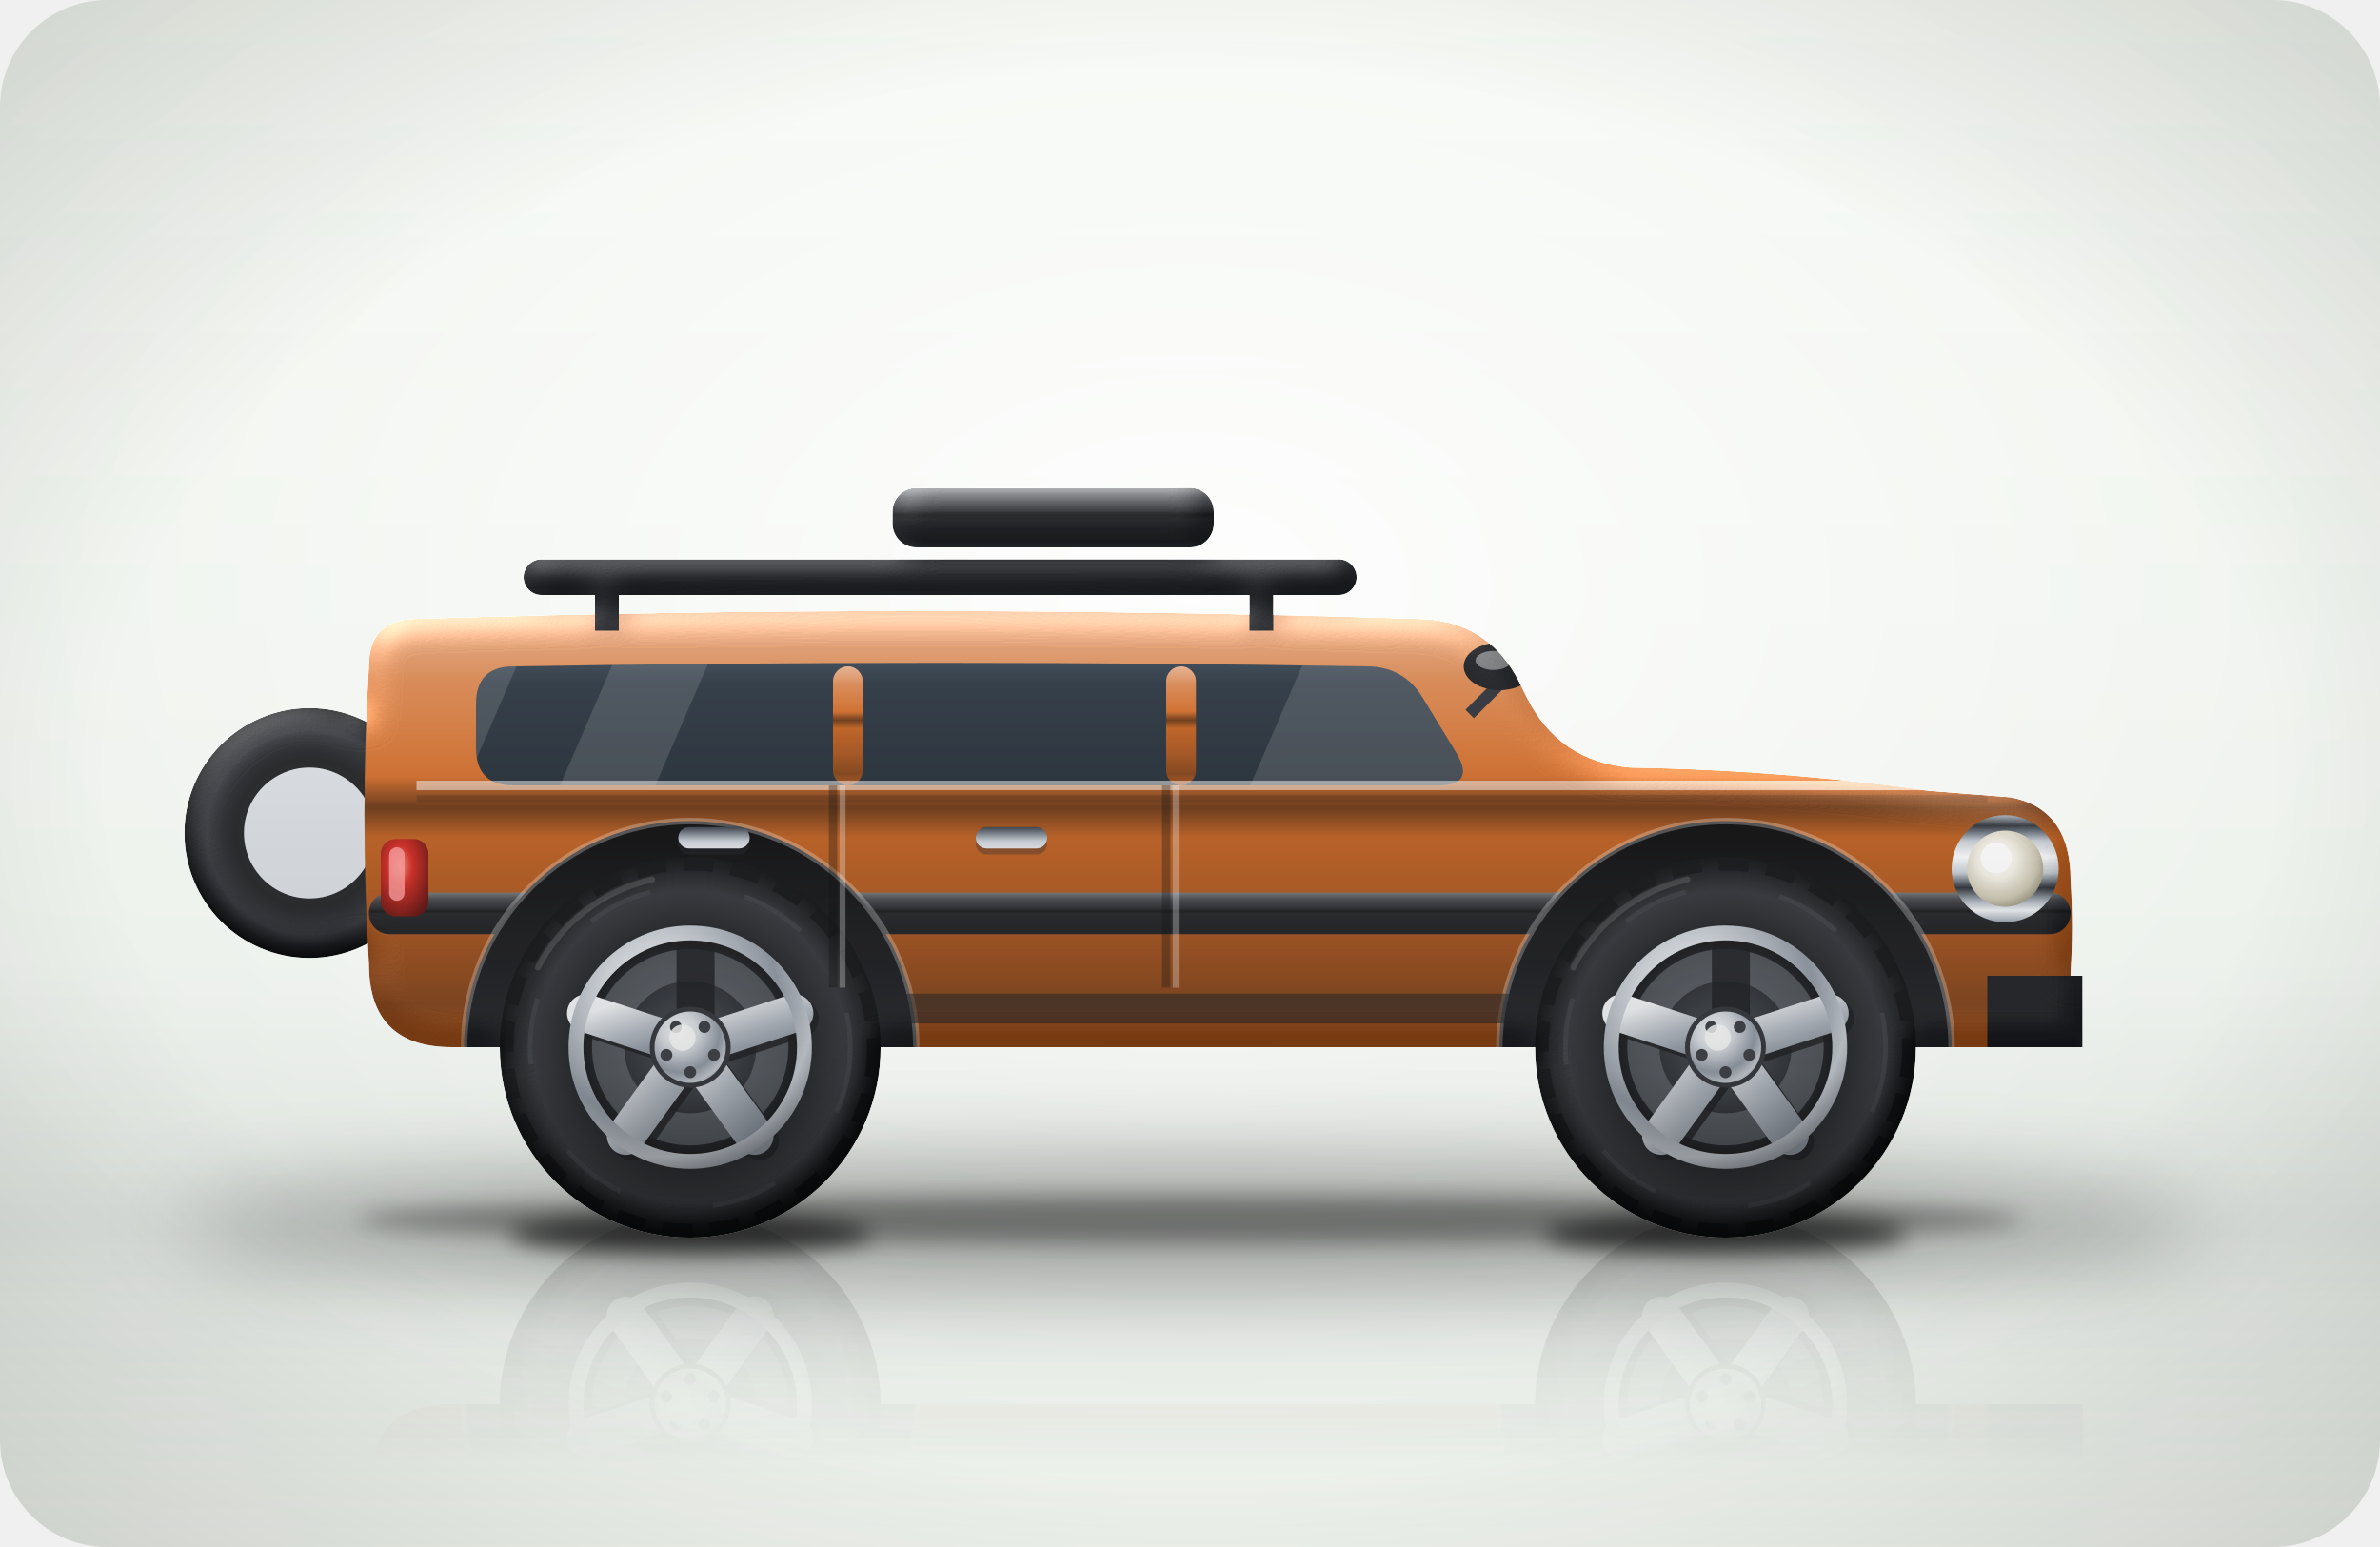
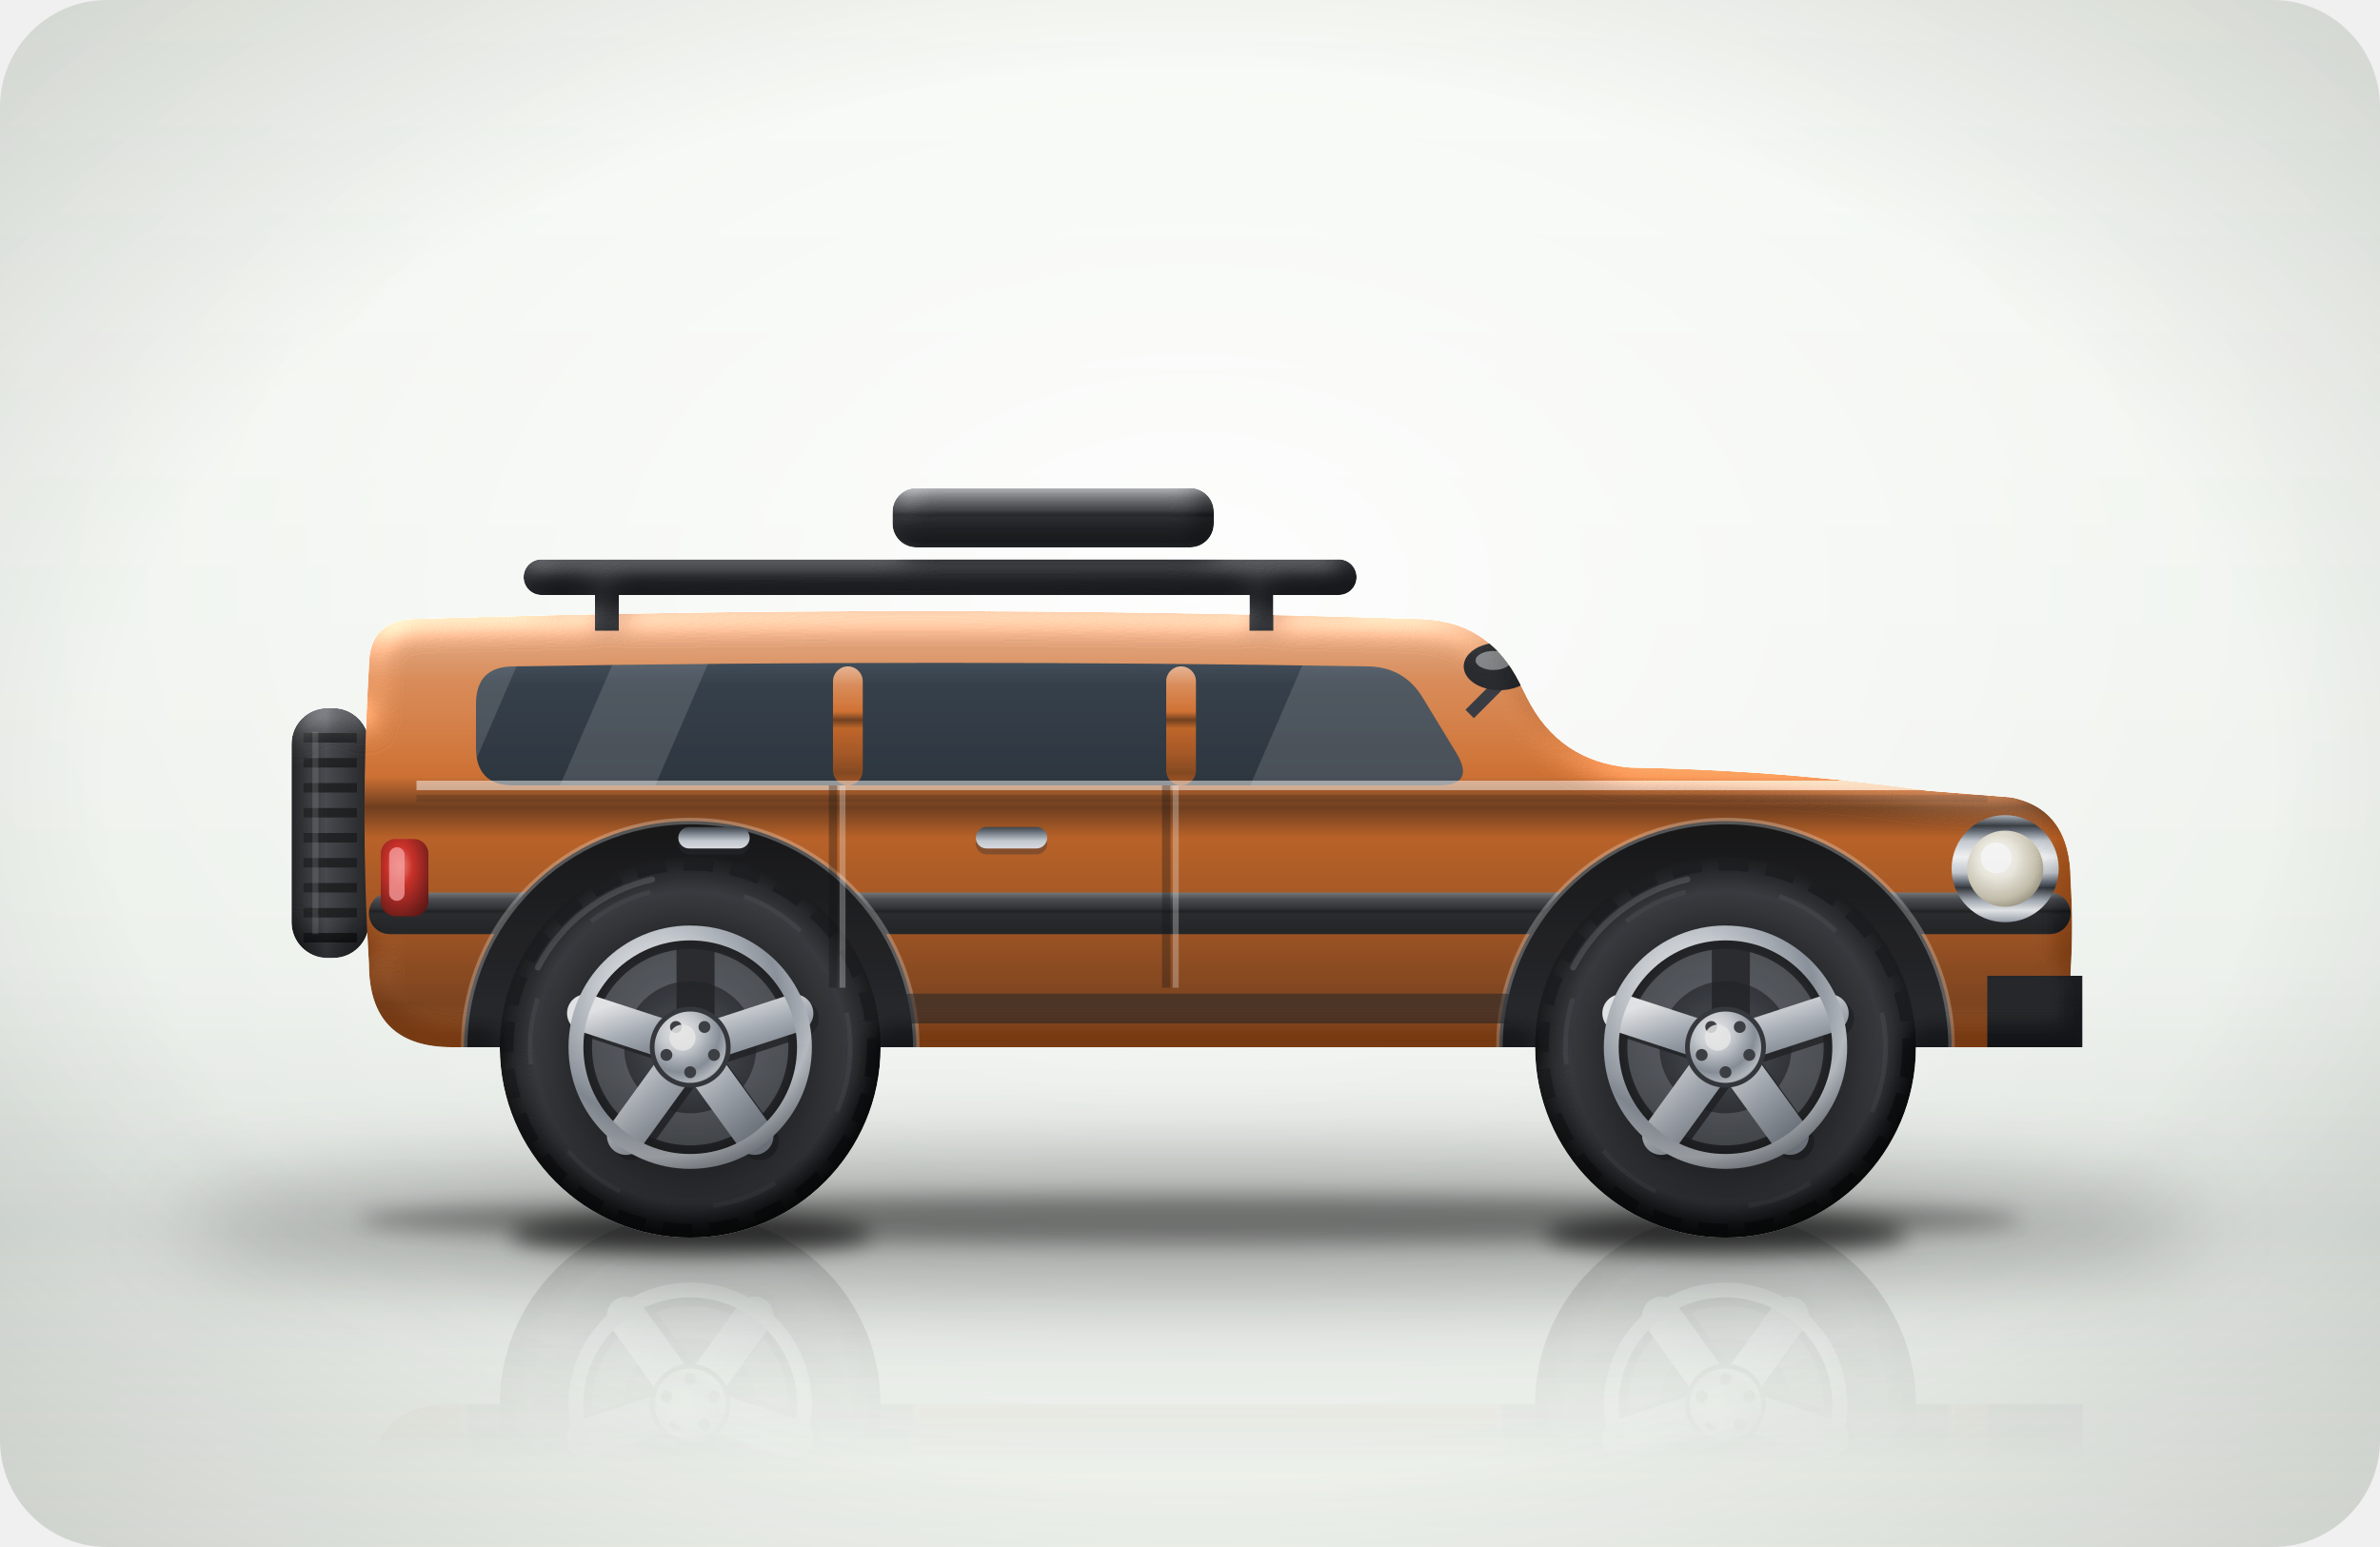
<svg xmlns="http://www.w3.org/2000/svg" viewBox="0 0 400 260" width="400" height="260">
  <defs>
    <linearGradient id="body" x1="0" y1="0" x2="0" y2="1">
      <stop offset="0" stop-color="#e5b08d" />
      <stop offset="0.16" stop-color="#d7844d" />
      <stop offset="0.38" stop-color="#ce6825" />
      <stop offset="0.45" stop-color="#66310e" />
      <stop offset="0.52" stop-color="#bb5a19" />
      <stop offset="0.72" stop-color="#a34e16" />
      <stop offset="0.9" stop-color="#7e3c11" />
      <stop offset="1" stop-color="#a34e16" />
    </linearGradient>
    <linearGradient id="accent" x1="0" y1="0" x2="0" y2="1">
      <stop offset="0" stop-color="#717375" />
      <stop offset="0.16" stop-color="#424347" />
      <stop offset="0.38" stop-color="#232529" />
      <stop offset="0.45" stop-color="#121315" />
      <stop offset="0.52" stop-color="#1b1d20" />
      <stop offset="0.72" stop-color="#181a1d" />
      <stop offset="0.9" stop-color="#141619" />
      <stop offset="1" stop-color="#181a1d" />
    </linearGradient>
    <linearGradient id="glassg" gradientUnits="userSpaceOnUse" x1="0" y1="70" x2="0" y2="160">
      <stop offset="0" stop-color="#9fb1c1" />
      <stop offset=".35" stop-color="#55687a" />
      <stop offset=".5" stop-color="#26313c" />
      <stop offset="1" stop-color="#121820" />
    </linearGradient>
    <pattern id="glass" patternUnits="userSpaceOnUse" width="400" height="260">
      <rect width="400" height="260" fill="url(#glassg)" />
      <path d="M70 40 L118 40 L40 220 L-8 220 Z M134 40 L150 40 L72 220 L56 220 Z M250 40 L292 40 L214 220 L172 220 Z M306 40 L318 40 L240 220 L228 220 Z" fill="#fff" opacity=".13" />
    </pattern>
    <linearGradient id="chrome" gradientUnits="userSpaceOnUse" x1="0" y1="0" x2="0" y2="9" spreadMethod="reflect">
      <stop offset="0" stop-color="#fbfcfd" />
      <stop offset=".3" stop-color="#c6ccd3" />
      <stop offset=".48" stop-color="#5a626d" />
      <stop offset=".58" stop-color="#262b31" />
      <stop offset=".82" stop-color="#a7afb9" />
      <stop offset="1" stop-color="#eef1f4" />
    </linearGradient>
    <radialGradient id="tire" cx=".5" cy=".5" r=".5">
      <stop offset="0" stop-color="#26282c" />
      <stop offset=".6" stop-color="#1b1c1f" />
      <stop offset=".82" stop-color="#2d2f34" />
      <stop offset=".93" stop-color="#18191c" />
      <stop offset="1" stop-color="#0a0b0c" />
    </radialGradient>
    <radialGradient id="rim" cx=".36" cy=".3" r=".85">
      <stop offset="0" stop-color="#ffffff" />
      <stop offset=".3" stop-color="#d6dbe1" />
      <stop offset=".62" stop-color="#8d95a0" />
      <stop offset=".8" stop-color="#c3c9d0" />
      <stop offset="1" stop-color="#5c636d" />
    </radialGradient>
    <radialGradient id="dish" cx=".5" cy=".5" r=".5">
      <stop offset=".55" stop-color="#000" stop-opacity="0" />
      <stop offset=".85" stop-color="#000" stop-opacity=".28" />
      <stop offset="1" stop-color="#fff" stop-opacity=".25" />
    </radialGradient>
    <radialGradient id="rimwell" cx=".5" cy=".5" r=".5">
      <stop offset="0" stop-color="#4a4f57" />
      <stop offset=".7" stop-color="#202328" />
      <stop offset="1" stop-color="#0d0e10" />
    </radialGradient>
    <linearGradient id="spoke" x1="0" y1="0" x2="1" y2="1">
      <stop offset="0" stop-color="#f4f6f8" />
      <stop offset=".5" stop-color="#b3bac3" />
      <stop offset="1" stop-color="#7e8692" />
    </linearGradient>
    <radialGradient id="gunmetal" cx=".38" cy=".32" r=".8">
      <stop offset="0" stop-color="#8b9098" />
      <stop offset=".6" stop-color="#4c5158" />
      <stop offset="1" stop-color="#26292e" />
    </radialGradient>
    <linearGradient id="whitewall" x1="0" y1="0" x2="0" y2="1">
      <stop offset="0" stop-color="#f6f5ef" />
      <stop offset="1" stop-color="#c9c7bd" />
    </linearGradient>
+     <linearGradient id="treadg" x1="0" y1="0" x2="1" y2="0">
+       <stop offset="0" stop-color="#0c0d0f" />
+       <stop offset=".45" stroke-width="0" stop-color="#3a3d42" />
+       <stop offset="1" stop-color="#16171a" />
+     </linearGradient>
    <linearGradient id="rubber" x1="0" y1="0" x2="0" y2="1">
      <stop offset="0" stop-color="#3a3d42" />
      <stop offset=".2" stop-color="#222428" />
      <stop offset=".8" stop-color="#16171a" />
      <stop offset="1" stop-color="#2a2c30" />
    </linearGradient>
    <linearGradient id="well" x1="0" y1="0" x2="0" y2="1">
      <stop offset="0" stop-color="#050506" />
      <stop offset="1" stop-color="#1c1e22" />
    </linearGradient>
    <radialGradient id="lamp" cx=".4" cy=".38" r=".7">
      <stop offset="0" stop-color="#ffffff" />
      <stop offset=".35" stop-color="#f4f1e6" />
      <stop offset=".75" stop-color="#c9c3ae" />
      <stop offset="1" stop-color="#8e8873" />
    </radialGradient>
    <radialGradient id="tail" cx=".4" cy=".35" r=".75">
      <stop offset="0" stop-color="#ff8a7a" />
      <stop offset=".35" stop-color="#d0241b" />
      <stop offset="1" stop-color="#5a0806" />
    </radialGradient>
    <linearGradient id="wood" x1="0" y1="0" x2="0" y2="1">
      <stop offset="0" stop-color="#a87447" />
      <stop offset=".5" stop-color="#7e5130" />
      <stop offset="1" stop-color="#5b371e" />
    </linearGradient>
    <linearGradient id="cyc" x1="0" y1="0" x2="0" y2="1">
      <stop offset="0" stop-color="#f7f8f9" />
      <stop offset=".62" stop-color="#eceef0" />
      <stop offset=".79" stop-color="#d9dcdf" />
      <stop offset=".84" stop-color="#e3e5e8" />
      <stop offset="1" stop-color="#f2f3f4" />
    </linearGradient>
    <radialGradient id="key" cx=".5" cy=".38" r=".6">
      <stop offset="0" stop-color="#fff" stop-opacity=".9" />
      <stop offset="1" stop-color="#fff" stop-opacity="0" />
    </radialGradient>
    <radialGradient id="vig" cx=".5" cy=".5" r=".75">
      <stop offset=".6" stop-color="#000" stop-opacity="0" />
      <stop offset="1" stop-color="#000" stop-opacity=".16" />
    </radialGradient>
    <linearGradient id="sheen" gradientUnits="userSpaceOnUse" x1="0" y1="60" x2="400" y2="200">
      <stop offset=".18" stop-color="#fff" stop-opacity="0" />
      <stop offset=".27" stop-color="#fff" stop-opacity=".26" />
      <stop offset=".33" stop-color="#fff" stop-opacity="0" />
      <stop offset=".6" stop-color="#fff" stop-opacity="0" />
      <stop offset=".66" stop-color="#fff" stop-opacity=".1" />
      <stop offset=".7" stop-color="#fff" stop-opacity="0" />
    </linearGradient>
    <linearGradient id="ao" gradientUnits="userSpaceOnUse" x1="0" y1="120" x2="0" y2="206">
      <stop offset="0" stop-color="#000" stop-opacity="0" />
      <stop offset=".7" stop-color="#000" stop-opacity=".1" />
      <stop offset="1" stop-color="#000" stop-opacity=".35" />
    </linearGradient>
    <linearGradient id="fadeg" gradientUnits="userSpaceOnUse" x1="0" y1="206" x2="0" y2="246">
      <stop offset="0" stop-color="#fff" stop-opacity=".9" />
      <stop offset="1" stop-color="#fff" stop-opacity="0" />
    </linearGradient>
    <mask id="fade" maskUnits="userSpaceOnUse" x="0" y="0" width="400" height="260">
      <rect x="0" y="206" width="400" height="54" fill="url(#fadeg)" />
    </mask>
    <filter id="white" x="0" y="0" width="1" height="1">
      <feColorMatrix type="matrix" values="0 0 0 0 1 0 0 0 0 1 0 0 0 0 1 0 0 0 1 0" />
    </filter>
    <mask id="carm" maskUnits="userSpaceOnUse" x="0" y="0" width="400" height="260">
      <use href="#car" filter="url(#white)" />
    </mask>
    <filter id="blur2" x="-50%" y="-300%" width="200%" height="700%">
      <feGaussianBlur stdDeviation="1.8" />
    </filter>
    <filter id="blur6" x="-30%" y="-400%" width="160%" height="900%">
      <feGaussianBlur stdDeviation="7" />
    </filter>
    <filter id="studio" x="-4%" y="-8%" width="108%" height="116%" color-interpolation-filters="sRGB">
      <feGaussianBlur in="SourceAlpha" stdDeviation="2.4" result="b" />
      <feDiffuseLighting in="b" surfaceScale="4" diffuseConstant="1.04" lighting-color="#fff" result="df">
        <feDistantLight azimuth="245" elevation="62" />
      </feDiffuseLighting>
      <feBlend in="SourceGraphic" in2="df" mode="multiply" result="lit" />
      <feSpecularLighting in="b" surfaceScale="4" specularConstant=".7" specularExponent="26" lighting-color="#fff" result="sp">
        <feDistantLight azimuth="245" elevation="50" />
      </feSpecularLighting>
      <feComposite in="sp" in2="lit" operator="arithmetic" k1="0" k2=".55" k3="1" k4="0" result="all" />
      <feComposite in="all" in2="SourceAlpha" operator="in" />
    </filter>
    <g id="tpl">
-       <circle cx="52" cy="140" r="21" fill="url(#tire)" />
-       <circle cx="52" cy="140" r="11" fill="#d9dde3" />
+       <rect x="59" y="135" width="6" height="10" rx="1" fill="#141518" />
+       <rect x="49" y="119" width="13" height="42" rx="6" fill="url(#treadg)" />
+       <path d="M51 124.0 H60" stroke="#08090a" stroke-width="1.6" opacity=".8" />
+       <path d="M51 128.2 H60" stroke="#08090a" stroke-width="1.6" opacity=".8" />
+       <path d="M51 132.4 H60" stroke="#08090a" stroke-width="1.6" opacity=".8" />
+       <path d="M51 136.6 H60" stroke="#08090a" stroke-width="1.6" opacity=".8" />
+       <path d="M51 140.8 H60" stroke="#08090a" stroke-width="1.6" opacity=".8" />
+       <path d="M51 145.0 H60" stroke="#08090a" stroke-width="1.6" opacity=".8" />
+       <path d="M51 149.2 H60" stroke="#08090a" stroke-width="1.6" opacity=".8" />
+       <path d="M51 153.4 H60" stroke="#08090a" stroke-width="1.6" opacity=".8" />
+       <path d="M51 157.6 H60" stroke="#08090a" stroke-width="1.6" opacity=".8" />
+       <path d="M53 123 V157" stroke="#fff" stroke-width="1" opacity=".12" />
      <path d="M62.0 162.0Q60.5 137.0 62.0 112.0Q62.0 104.0 70.0 104.0Q154.0 101.4 237.9 104.0Q250.0 104.0 255.4 114.8L256.6 117.2Q262.0 128.0 274.0 129.0Q299.2 129.4 324.0 132.9Q338.0 134.0 338.0 134.0Q348.0 136.0 348.0 148.0Q348.5 155.7 348.0 163.4Q348.0 176.0 335.4 176.0L76.0 176.0Q62.0 176.0 62.0 162.0Z" fill="url(#body)" />
      <path d="M86.3 112.0Q158.0 110.8 229.7 112.0Q236.0 112.0 239.2 117.4L244.8 126.6Q248.0 132.0 241.7 132.0L86.3 132.0Q80.0 132.0 80.0 125.7L80.0 118.3Q80.0 112.0 86.3 112.0Z" fill="url(#glass)" />
      <rect x="140" y="112" width="5" height="20" rx="2.5" fill="url(#body)" />
      <rect x="196" y="112" width="5" height="20" rx="2.5" fill="url(#body)" />
      <rect x="88" y="94" width="140" height="6" rx="3" fill="#17191d" />
      <rect x="100" y="98" width="4" height="8" fill="#17191d" />
      <rect x="210" y="98" width="4" height="8" fill="#17191d" />
      <rect x="150" y="82" width="54" height="10" rx="4" fill="url(#accent)" />
      <rect x="62" y="150" width="286" height="7" rx="3.5" fill="url(#accent)" />
      <rect x="334" y="164" width="16" height="12" fill="#17191d" />
      <circle cx="338" cy="146" r="6" fill="url(#lamp)" />
      <path d="M78 176 A38 38 0 0 1 154 176 Z" fill="url(#well)" />
      <path d="M78 176 A38 38 0 0 1 154 176" fill="none" stroke="#fff" stroke-width="1.1" opacity=".28" />
      <circle cx="116" cy="176" r="32" fill="url(#tire)" />
      <circle cx="116" cy="176" r="30.8" fill="none" stroke="#0b0c0e" stroke-width="2.2" stroke-dasharray="5.1 2.9" opacity=".9" />
      <circle cx="116" cy="176" r="26.9" fill="none" stroke="#3a3d43" stroke-width=".8" stroke-dasharray="11.2 16.0" opacity=".7" />
      <circle cx="116" cy="176" r="20.0" fill="#1a1c20" />
      <circle cx="116" cy="176" r="19.2" fill="url(#rimwell)" />
      <circle cx="116" cy="176" r="13.8" fill="none" stroke="#6f747b" stroke-width="5.4" opacity=".55" />
      <path d="M116.9 176.9 L116.9 158.5" stroke="#121316" stroke-width="6.4" stroke-linecap="round" opacity=".8" />
      <path d="M116 176 L116.0 157.6" stroke="url(#spoke)" stroke-width="6.4" stroke-linecap="round" />
      <path d="M116.9 176.9 L134.4 171.2" stroke="#121316" stroke-width="6.4" stroke-linecap="round" opacity=".8" />
      <path d="M116 176 L133.5 170.3" stroke="url(#spoke)" stroke-width="6.4" stroke-linecap="round" />
      <path d="M116.9 176.9 L127.7 191.8" stroke="#121316" stroke-width="6.4" stroke-linecap="round" opacity=".8" />
      <path d="M116 176 L126.8 190.9" stroke="url(#spoke)" stroke-width="6.4" stroke-linecap="round" />
      <path d="M116.9 176.9 L106.1 191.8" stroke="#121316" stroke-width="6.4" stroke-linecap="round" opacity=".8" />
      <path d="M116 176 L105.2 190.9" stroke="url(#spoke)" stroke-width="6.4" stroke-linecap="round" />
      <path d="M116.9 176.9 L99.4 171.2" stroke="#121316" stroke-width="6.4" stroke-linecap="round" opacity=".8" />
      <path d="M116 176 L98.5 170.3" stroke="url(#spoke)" stroke-width="6.4" stroke-linecap="round" />
      <circle cx="116" cy="176" r="19.2" fill="none" stroke="url(#rim)" stroke-width="2.5" />
      <circle cx="116" cy="176" r="6.4" fill="url(#rim)" />
      <circle cx="116" cy="176" r="6.4" fill="none" stroke="#2b2e33" stroke-width=".8" />
      <circle cx="118.4" cy="172.6" r="1.0" fill="#33363c" />
      <circle cx="120.0" cy="177.3" r="1.0" fill="#33363c" />
      <circle cx="116.0" cy="180.2" r="1.0" fill="#33363c" />
      <circle cx="112.0" cy="177.3" r="1.0" fill="#33363c" />
      <circle cx="113.6" cy="172.6" r="1.0" fill="#33363c" />
      <circle cx="114.7" cy="174.4" r="2.2" fill="#fff" opacity=".85" />
      <path d="M90.4 162.6 A28.8 28.8 0 0 1 109.6 147.8" fill="none" stroke="#fff" stroke-width="1" opacity=".14" stroke-linecap="round" />
      <path d="M252 176 A38 38 0 0 1 328 176 Z" fill="url(#well)" />
      <path d="M252 176 A38 38 0 0 1 328 176" fill="none" stroke="#fff" stroke-width="1.1" opacity=".28" />
      <circle cx="290" cy="176" r="32" fill="url(#tire)" />
      <circle cx="290" cy="176" r="30.8" fill="none" stroke="#0b0c0e" stroke-width="2.2" stroke-dasharray="5.1 2.9" opacity=".9" />
      <circle cx="290" cy="176" r="26.9" fill="none" stroke="#3a3d43" stroke-width=".8" stroke-dasharray="11.2 16.0" opacity=".7" />
      <circle cx="290" cy="176" r="20.0" fill="#1a1c20" />
      <circle cx="290" cy="176" r="19.2" fill="url(#rimwell)" />
      <circle cx="290" cy="176" r="13.8" fill="none" stroke="#6f747b" stroke-width="5.4" opacity=".55" />
      <path d="M290.9 176.9 L290.9 158.5" stroke="#121316" stroke-width="6.4" stroke-linecap="round" opacity=".8" />
      <path d="M290 176 L290.0 157.6" stroke="url(#spoke)" stroke-width="6.4" stroke-linecap="round" />
      <path d="M290.9 176.9 L308.4 171.2" stroke="#121316" stroke-width="6.4" stroke-linecap="round" opacity=".8" />
      <path d="M290 176 L307.5 170.3" stroke="url(#spoke)" stroke-width="6.4" stroke-linecap="round" />
      <path d="M290.9 176.9 L301.7 191.8" stroke="#121316" stroke-width="6.4" stroke-linecap="round" opacity=".8" />
      <path d="M290 176 L300.8 190.9" stroke="url(#spoke)" stroke-width="6.4" stroke-linecap="round" />
      <path d="M290.9 176.9 L280.1 191.8" stroke="#121316" stroke-width="6.4" stroke-linecap="round" opacity=".8" />
      <path d="M290 176 L279.2 190.9" stroke="url(#spoke)" stroke-width="6.4" stroke-linecap="round" />
      <path d="M290.9 176.9 L273.4 171.2" stroke="#121316" stroke-width="6.4" stroke-linecap="round" opacity=".8" />
      <path d="M290 176 L272.5 170.3" stroke="url(#spoke)" stroke-width="6.4" stroke-linecap="round" />
      <circle cx="290" cy="176" r="19.2" fill="none" stroke="url(#rim)" stroke-width="2.5" />
      <circle cx="290" cy="176" r="6.4" fill="url(#rim)" />
      <circle cx="290" cy="176" r="6.4" fill="none" stroke="#2b2e33" stroke-width=".8" />
      <circle cx="292.4" cy="172.6" r="1.0" fill="#33363c" />
      <circle cx="294.0" cy="177.3" r="1.0" fill="#33363c" />
      <circle cx="290.0" cy="180.2" r="1.0" fill="#33363c" />
      <circle cx="286.0" cy="177.3" r="1.0" fill="#33363c" />
      <circle cx="287.6" cy="172.6" r="1.0" fill="#33363c" />
      <circle cx="288.7" cy="174.4" r="2.2" fill="#fff" opacity=".85" />
      <path d="M264.4 162.6 A28.8 28.8 0 0 1 283.6 147.8" fill="none" stroke="#fff" stroke-width="1" opacity=".14" stroke-linecap="round" />
    </g>
    <mask id="tplm" maskUnits="userSpaceOnUse" x="0" y="0" width="400" height="260">
      <use href="#tpl" filter="url(#white)" />
    </mask>
    <g id="car">
      <use href="#tpl" />
      <g mask="url(#tplm)">
        <path d="M70 132 H334" stroke="#fff" stroke-width="1.6" opacity=".5" />
        <path d="M70 134.2 H334" stroke="#000" stroke-width="1.2" opacity=".16" />
        <rect x="151" y="167" width="104" height="5" rx="2" fill="#17191d" opacity=".55" />
        <path d="M140 132 V166" stroke="#000" stroke-width="1.4" opacity=".32" />
        <path d="M141.6 132 V166" stroke="#fff" stroke-width="1" opacity=".3" />
        <path d="M196 132 V166" stroke="#000" stroke-width="1.4" opacity=".32" />
        <path d="M197.6 132 V166" stroke="#fff" stroke-width="1" opacity=".3" />
        <rect x="114" y="139" width="12" height="3.6" rx="1.8" fill="#1d2027" opacity=".35" transform="translate(0 1)" />
        <rect x="114" y="139" width="12" height="3.6" rx="1.8" fill="url(#chrome)" />
        <rect x="164" y="139" width="12" height="3.6" rx="1.8" fill="#1d2027" opacity=".35" transform="translate(0 1)" />
        <rect x="164" y="139" width="12" height="3.6" rx="1.8" fill="url(#chrome)" />
        <path d="M252 115 L247 120" stroke="#2a2d34" stroke-width="2" />
        <ellipse cx="252" cy="112" rx="6" ry="4" fill="#17191d" />
        <ellipse cx="251" cy="111" rx="3" ry="1.6" fill="#fff" opacity=".4" />
        <circle cx="337" cy="146" r="9" fill="url(#chrome)" />
        <circle cx="337" cy="146" r="6.4" fill="url(#lamp)" />
        <circle cx="335.5" cy="144.2" r="2.6" fill="#fff" />
        <rect x="64" y="141" width="8" height="13" rx="2.5" fill="url(#tail)" />
        <rect x="65.4" y="142.4" width="2.6" height="9" rx="1.3" fill="#ff9a9a" opacity=".8" />
      </g>
    </g>
  </defs>
  <rect width="400" height="260" rx="18" fill="url(#cyc)" />
  <rect width="400" height="260" rx="18" fill="#e3f0d0" opacity=".22" />
  <rect width="400" height="260" rx="18" fill="url(#key)" />
  <g mask="url(#fade)" opacity=".15">
    <use href="#car" transform="translate(0 412) scale(1 -1)" />
  </g>
  <ellipse cx="200" cy="206" rx="170" ry="11" fill="#000" opacity=".3" filter="url(#blur6)" />
  <ellipse cx="200" cy="205" rx="140" ry="4" fill="#000" opacity=".35" filter="url(#blur2)" />
  <ellipse cx="116" cy="207.5" rx="30.4" ry="3.3" fill="#000" opacity=".62" filter="url(#blur2)" />
  <ellipse cx="290" cy="207.5" rx="30.4" ry="3.3" fill="#000" opacity=".62" filter="url(#blur2)" />
  <use href="#car" filter="url(#studio)" />
  <g mask="url(#carm)">
    <rect width="400" height="260" fill="url(#ao)" />
  </g>
  <rect width="400" height="260" rx="18" fill="url(#vig)" />
</svg>
